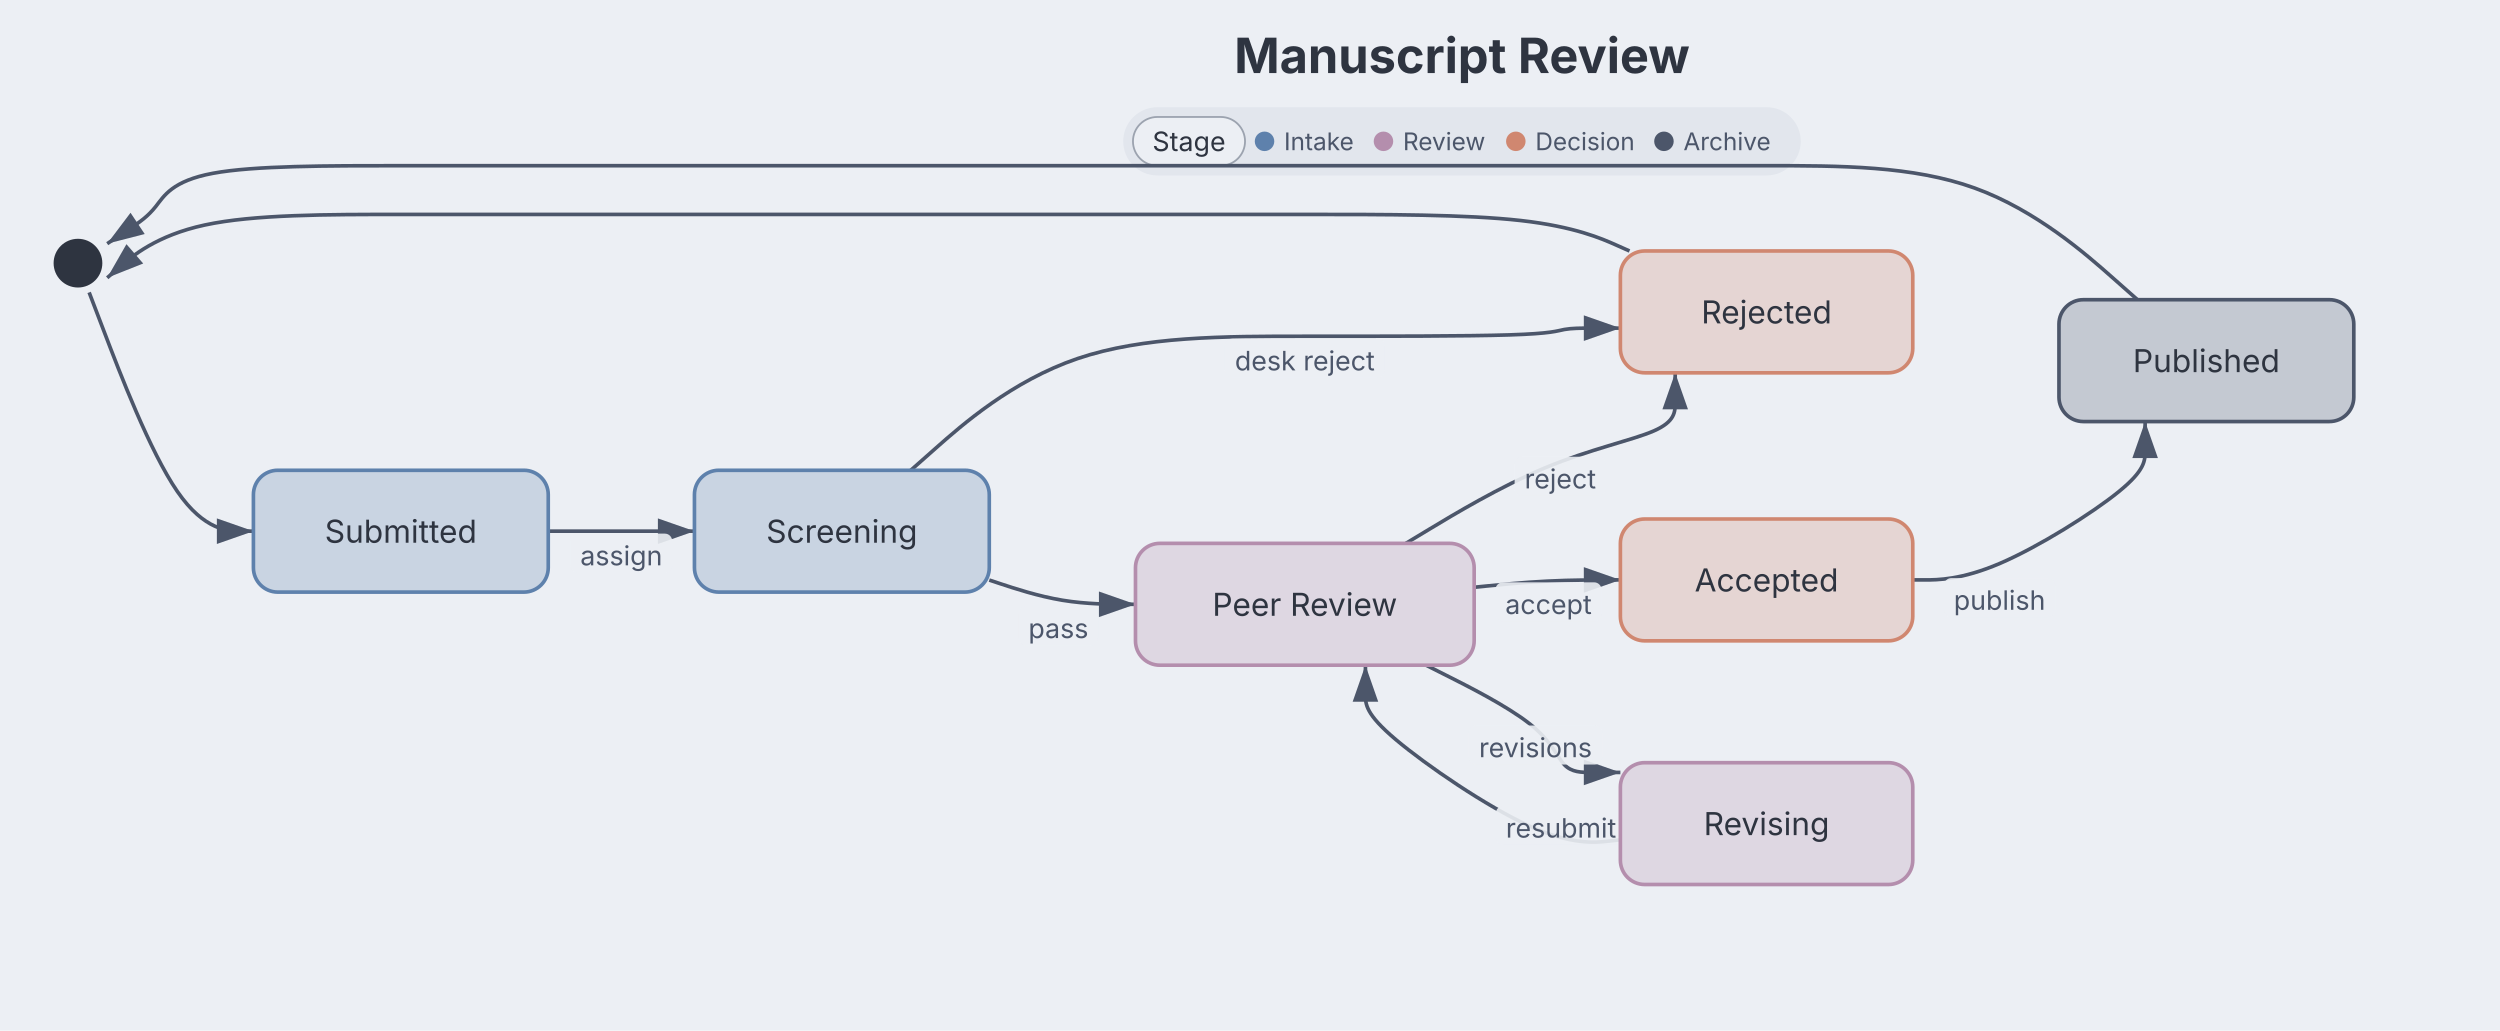
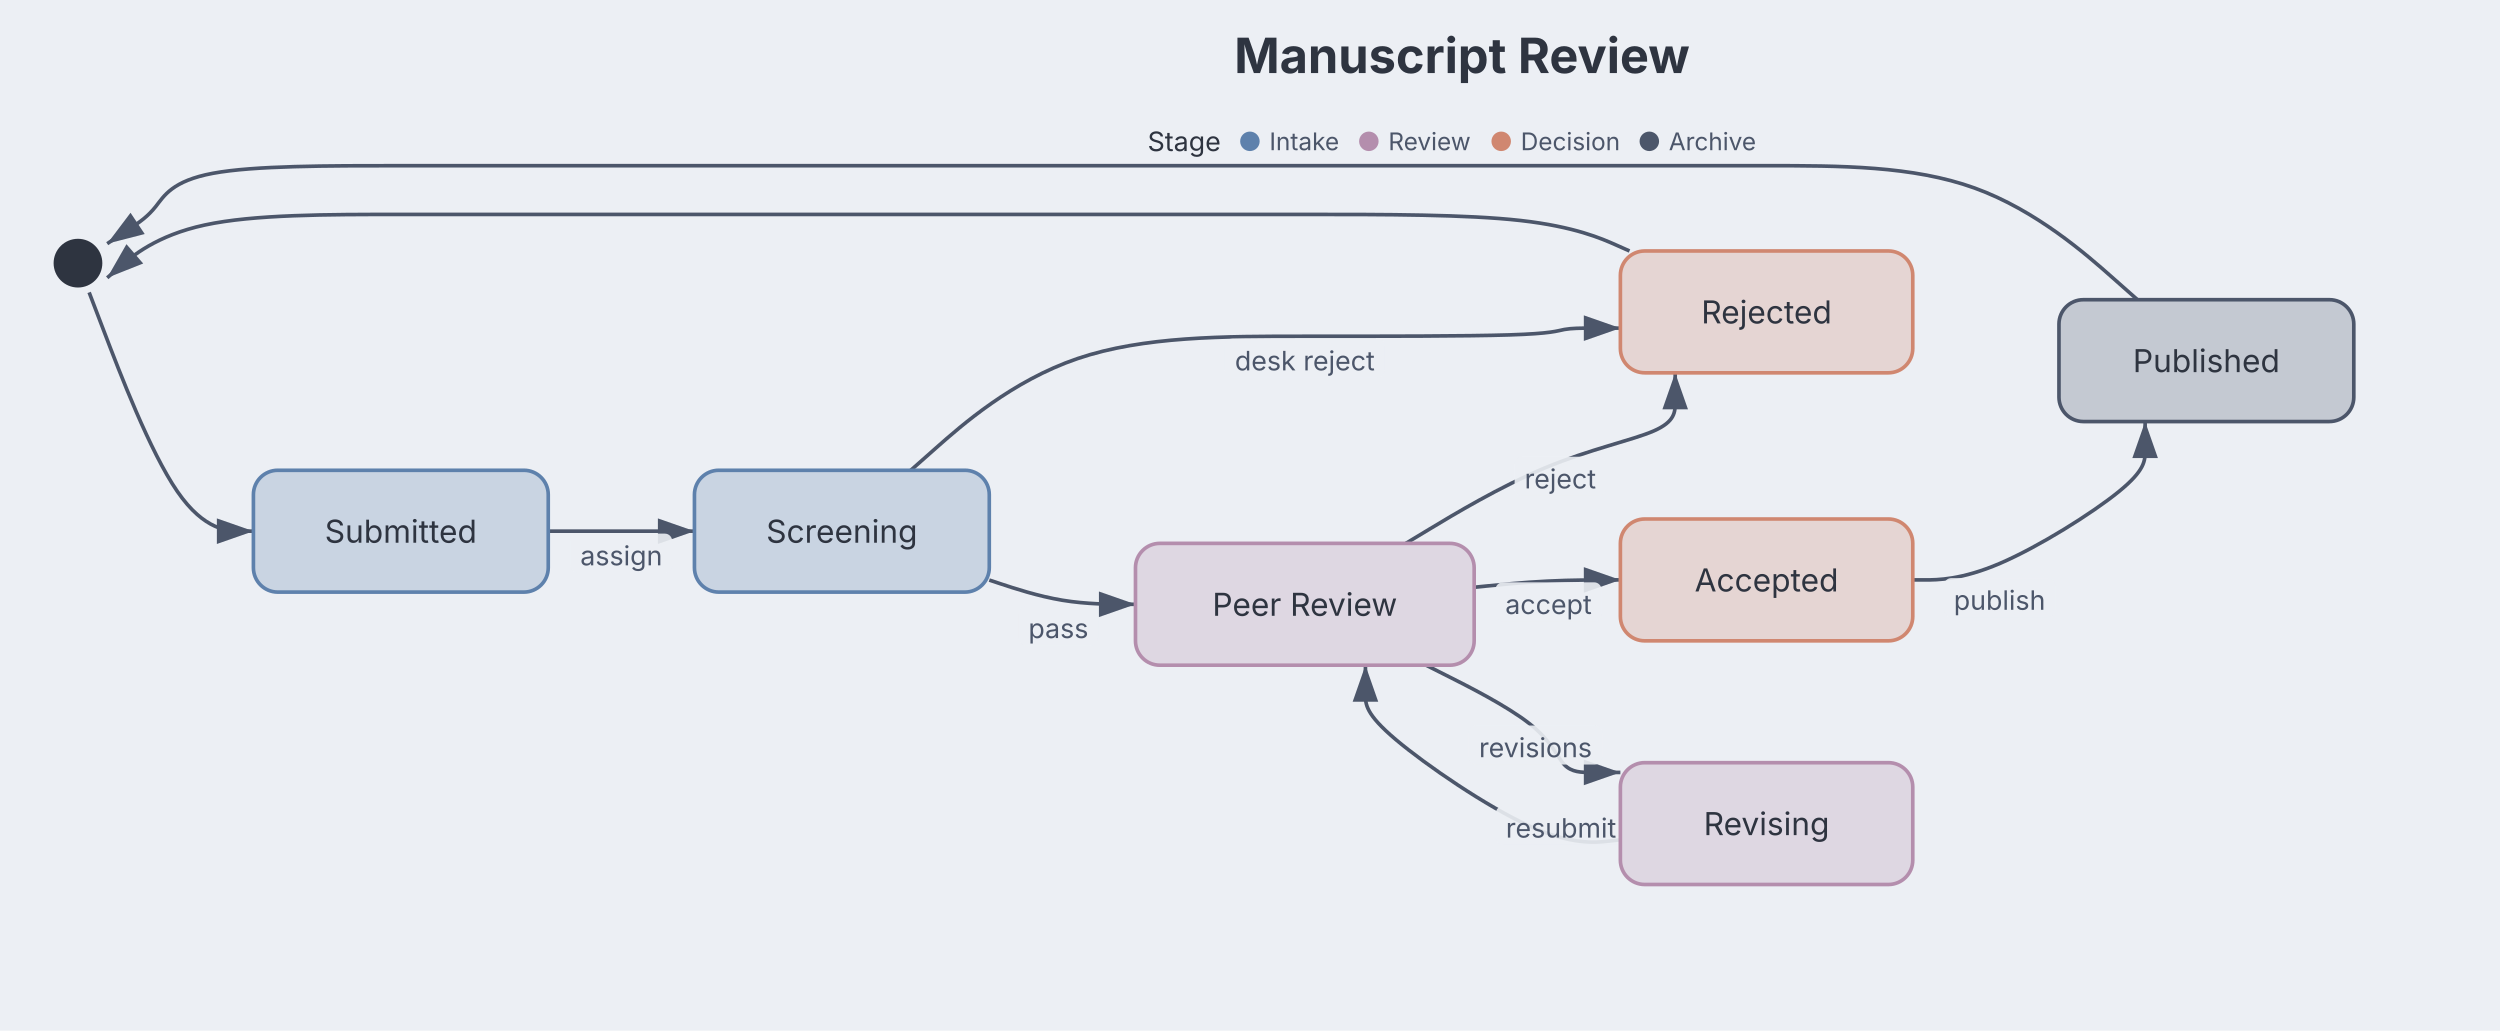
<svg xmlns="http://www.w3.org/2000/svg" aria-describedby="dgmo-desc-a11e77ed" role="img" aria-label="Manuscript Review — State diagram" width="1026" height="423" viewBox="0 0 1026 423" preserveAspectRatio="xMidYMin meet" style="font-family: Inter, system-ui, Avenir, Helvetica, Arial, sans-serif; background: rgb(236, 239, 244);">
  <style>.st-node:hover{filter:saturate(1.4) brightness(1.06)}.st-node{transition:filter .12s ease, opacity .12s ease}@media (hover:hover){svg:has(.st-node[data-node-id="pseudostate:[*]"]:hover) .st-edge-group:not([data-source="pseudostate:[*]"]):not([data-target="pseudostate:[*]"]){opacity:0.4}svg:has(.st-node[data-node-id="state:submitted"]:hover) .st-edge-group:not([data-source="state:submitted"]):not([data-target="state:submitted"]){opacity:0.4}svg:has(.st-node[data-node-id="state:screening"]:hover) .st-edge-group:not([data-source="state:screening"]):not([data-target="state:screening"]){opacity:0.4}svg:has(.st-node[data-node-id="state:rejected"]:hover) .st-edge-group:not([data-source="state:rejected"]):not([data-target="state:rejected"]){opacity:0.4}svg:has(.st-node[data-node-id="state:peer review"]:hover) .st-edge-group:not([data-source="state:peer review"]):not([data-target="state:peer review"]){opacity:0.4}svg:has(.st-node[data-node-id="state:revising"]:hover) .st-edge-group:not([data-source="state:revising"]):not([data-target="state:revising"]){opacity:0.4}svg:has(.st-node[data-node-id="state:accepted"]:hover) .st-edge-group:not([data-source="state:accepted"]):not([data-target="state:accepted"]){opacity:0.4}svg:has(.st-node[data-node-id="state:published"]:hover) .st-edge-group:not([data-source="state:published"]):not([data-target="state:published"]){opacity:0.4}svg:has([data-legend-entry="intake"]:hover) .st-node:not([data-tag-stage="intake"]){opacity:0.4}svg:has(.st-node[data-tag-stage="intake"]:hover):has([data-legend-entry="intake"]) [data-legend-entry]:not([data-legend-entry="intake"]){opacity:0.4}svg:has([data-legend-entry="decision"]:hover) .st-node:not([data-tag-stage="decision"]){opacity:0.4}svg:has(.st-node[data-tag-stage="decision"]:hover):has([data-legend-entry="decision"]) [data-legend-entry]:not([data-legend-entry="decision"]){opacity:0.4}svg:has([data-legend-entry="review"]:hover) .st-node:not([data-tag-stage="review"]){opacity:0.4}svg:has(.st-node[data-tag-stage="review"]:hover):has([data-legend-entry="review"]) [data-legend-entry]:not([data-legend-entry="review"]){opacity:0.4}svg:has([data-legend-entry="archive"]:hover) .st-node:not([data-tag-stage="archive"]){opacity:0.4}svg:has(.st-node[data-tag-stage="archive"]:hover):has([data-legend-entry="archive"]) [data-legend-entry]:not([data-legend-entry="archive"]){opacity:0.4}}</style>
  <rect class="dgmo-canvas-bg" x="0" y="0" width="1026" height="423" fill="#eceff4" />
  <defs>
    <marker id="st-arrow" viewBox="0 0 10 7" refX="10" refY="3.5" markerWidth="10" markerHeight="7" orient="auto">
      <polygon points="0,0 10,3.5 0,7" fill="#4c566a" />
    </marker>
  </defs>
  <text class="chart-title" x="600" y="30" text-anchor="middle" fill="#2e3440" font-size="20" font-weight="bold" style="cursor: default;" data-line-number="1">Manuscript Review</text>
  <g transform="translate(0, 44)">
    <g class="dgmo-legend" data-legend-title-relation="below-title" data-legend-capsule-addon-width="0" data-legend-active="stage">
-       <g transform="translate(460.9665,0)" data-legend-group="stage" style="cursor: pointer;" class="st-legend-group">
-         <rect width="278.067" height="28" rx="14" fill="#e2e6ed" />
-         <rect x="4" y="4" width="45.997" height="20" rx="10" fill="#eceff4" />
-         <rect x="4" y="4" width="45.997" height="20" rx="10" fill="none" stroke="#9ca3af" stroke-width="0.75" />
-         <text x="26.998" y="14" text-anchor="middle" dominant-baseline="central" font-size="11" font-weight="normal" fill="#2e3440" pointer-events="none" font-family="Inter, system-ui, Avenir, Helvetica, Arial, sans-serif">Stage</text>
-         <g data-legend-entry="intake" data-series-name="Intake" style="cursor: pointer;">
-           <rect data-legend-hit="" x="53.997" y="0" width="48.81" height="28" fill="transparent" />
-           <circle cx="57.997" cy="14" r="4" fill="#5e81ac" />
-           <text x="65.997" y="14" dominant-baseline="central" font-size="10" fill="#4c566a" font-family="Inter, system-ui, Avenir, Helvetica, Arial, sans-serif">Intake</text>
+       <g transform="translate(470.9665,0)" data-legend-group="stage" class="st-legend-group">
+         <text x="0" y="14" dominant-baseline="central" font-size="11" font-weight="normal" fill="#2e3440" font-family="Inter, system-ui, Avenir, Helvetica, Arial, sans-serif">Stage</text>
+         <g data-legend-entry="intake" data-series-name="Intake">
+           <rect data-legend-hit="" x="37.997" y="0" width="48.81" height="28" fill="transparent" />
+           <circle cx="41.997" cy="14" r="4" fill="#5e81ac" />
+           <text x="49.997" y="14" dominant-baseline="central" font-size="10" fill="#4c566a" font-family="Inter, system-ui, Avenir, Helvetica, Arial, sans-serif">Intake</text>
        </g>
-         <g data-legend-entry="review" data-series-name="Review" style="cursor: pointer;">
-           <rect data-legend-hit="" x="102.807" y="0" width="54.32" height="28" fill="transparent" />
-           <circle cx="106.807" cy="14" r="4" fill="#b48ead" />
-           <text x="114.807" y="14" dominant-baseline="central" font-size="10" fill="#4c566a" font-family="Inter, system-ui, Avenir, Helvetica, Arial, sans-serif">Review</text>
+         <g data-legend-entry="review" data-series-name="Review">
+           <rect data-legend-hit="" x="86.807" y="0" width="54.32" height="28" fill="transparent" />
+           <circle cx="90.807" cy="14" r="4" fill="#b48ead" />
+           <text x="98.807" y="14" dominant-baseline="central" font-size="10" fill="#4c566a" font-family="Inter, system-ui, Avenir, Helvetica, Arial, sans-serif">Review</text>
        </g>
-         <g data-legend-entry="decision" data-series-name="Decision" style="cursor: pointer;">
-           <rect data-legend-hit="" x="157.127" y="0" width="60.79" height="28" fill="transparent" />
-           <circle cx="161.127" cy="14" r="4" fill="#d08770" />
-           <text x="169.127" y="14" dominant-baseline="central" font-size="10" fill="#4c566a" font-family="Inter, system-ui, Avenir, Helvetica, Arial, sans-serif">Decision</text>
+         <g data-legend-entry="decision" data-series-name="Decision">
+           <rect data-legend-hit="" x="141.127" y="0" width="60.79" height="28" fill="transparent" />
+           <circle cx="145.127" cy="14" r="4" fill="#d08770" />
+           <text x="153.127" y="14" dominant-baseline="central" font-size="10" fill="#4c566a" font-family="Inter, system-ui, Avenir, Helvetica, Arial, sans-serif">Decision</text>
        </g>
-         <g data-legend-entry="archive" data-series-name="Archive" style="cursor: pointer;">
-           <rect data-legend-hit="" x="217.917" y="0" width="56.15" height="28" fill="transparent" />
-           <circle cx="221.917" cy="14" r="4" fill="#4c566a" />
-           <text x="229.917" y="14" dominant-baseline="central" font-size="10" fill="#4c566a" font-family="Inter, system-ui, Avenir, Helvetica, Arial, sans-serif">Archive</text>
+         <g data-legend-entry="archive" data-series-name="Archive">
+           <rect data-legend-hit="" x="201.917" y="0" width="56.15" height="28" fill="transparent" />
+           <circle cx="205.917" cy="14" r="4" fill="#4c566a" />
+           <text x="213.917" y="14" dominant-baseline="central" font-size="10" fill="#4c566a" font-family="Inter, system-ui, Avenir, Helvetica, Arial, sans-serif">Archive</text>
        </g>
      </g>
    </g>
  </g>
  <g transform="translate(20, 96) scale(1)">
    <g class="st-edge-group" data-line-number="15" data-source="pseudostate:[*]" data-target="state:submitted">
      <path d="M16.582,24L22.818,40.333C29.055,56.667,41.527,89.333,52.764,105.667C64,122,74,122,79,122L84,122" fill="none" stroke="#4c566a" stroke-width="1.5" marker-end="url(#st-arrow)" class="st-edge" />
    </g>
    <g class="st-edge-group" data-line-number="18" data-source="state:submitted" data-target="state:screening">
      <path d="M205,122L210,122C215,122,225,122,235,122C245,122,255,122,260,122L265,122" fill="none" stroke="#4c566a" stroke-width="1.5" marker-end="url(#st-arrow)" class="st-edge" />
      <rect x="214.148" y="123" width="41.704" height="16" rx="3" fill="#eceff4" opacity="0.9" class="st-edge-label-bg" />
      <text x="235" y="136" text-anchor="middle" fill="#4c566a" font-size="11" class="st-edge-label">assign</text>
    </g>
    <g class="st-edge-group" data-line-number="21" data-source="state:screening" data-target="state:rejected">
      <path d="M353.781,97L364.151,87.833C374.521,78.667,395.26,60.333,422.214,51.167C449.167,42,482.333,42,515.5,42C548.667,42,581.833,42,599.417,41.444C617,40.889,619,39.778,622,39.222C625,38.667,629,38.667,633,38.667C637,38.667,641,38.667,643,38.667L645,38.667" fill="none" stroke="#4c566a" stroke-width="1.5" marker-end="url(#st-arrow)" class="st-edge" />
      <rect x="482.707" y="43" width="65.585" height="16" rx="3" fill="#eceff4" opacity="0.9" class="st-edge-label-bg" />
      <text x="515.5" y="56" text-anchor="middle" fill="#4c566a" font-size="11" class="st-edge-label">desk reject</text>
    </g>
    <g class="st-edge-group" data-line-number="22" data-source="state:screening" data-target="state:peer review">
      <path d="M386,142.055L391,143.713C396,145.37,406,148.685,416,150.343C426,152,436,152,441,152L446,152" fill="none" stroke="#4c566a" stroke-width="1.5" marker-end="url(#st-arrow)" class="st-edge" />
      <rect x="398.1" y="152.865" width="32.53" height="16" rx="3" fill="#eceff4" opacity="0.9" class="st-edge-label-bg" />
      <text x="414.365" y="165.865" text-anchor="middle" fill="#4c566a" font-size="11" class="st-edge-label">pass</text>
    </g>
    <g class="st-edge-group" data-line-number="25" data-source="state:peer review" data-target="state:revising">
      <path d="M565.25,177L573.542,181.167C581.833,185.333,598.417,193.667,607.708,201C617,208.333,619,214.667,622,217.833C625,221,629,221,633,221C637,221,641,221,643,221L645,221" fill="none" stroke="#4c566a" stroke-width="1.5" marker-end="url(#st-arrow)" class="st-edge" />
      <rect x="582.783" y="201.756" width="54.772" height="16" rx="3" fill="#eceff4" opacity="0.9" class="st-edge-label-bg" />
      <text x="610.169" y="214.756" text-anchor="middle" fill="#4c566a" font-size="11" class="st-edge-label">revisions</text>
    </g>
    <g class="st-edge-group" data-line-number="26" data-source="state:peer review" data-target="state:accepted">
      <path d="M585,145.015L590,144.513C595,144.01,605,143.005,615,142.503C625,142,635,142,640,142L645,142" fill="none" stroke="#4c566a" stroke-width="1.5" marker-end="url(#st-arrow)" class="st-edge" />
      <rect x="593.759" y="142.987" width="43.486" height="16" rx="3" fill="#eceff4" opacity="0.9" class="st-edge-label-bg" />
      <text x="615.502" y="155.987" text-anchor="middle" fill="#4c566a" font-size="11" class="st-edge-label">accept</text>
    </g>
    <g class="st-edge-group" data-line-number="27" data-source="state:peer review" data-target="state:rejected">
      <path d="M556.958,127L566.632,121.167C576.306,115.333,595.653,103.667,614.076,96C632.5,88.333,650,84.667,658.75,80.833C667.5,77,667.5,73,667.5,69C667.5,65,667.5,61,667.5,59L667.5,57" fill="none" stroke="#4c566a" stroke-width="1.5" marker-end="url(#st-arrow)" class="st-edge" />
      <rect x="601.599" y="91.449" width="37.502" height="16" rx="3" fill="#eceff4" opacity="0.9" class="st-edge-label-bg" />
      <text x="620.35" y="104.449" text-anchor="middle" fill="#4c566a" font-size="11" class="st-edge-label">reject</text>
    </g>
    <g class="st-edge-group" data-line-number="30" data-source="state:revising" data-target="state:peer review">
      <path d="M645,248.667L640,249.222C635,249.778,625,250.889,607.563,242.944C590.125,235,565.25,218,552.813,207.5C540.375,197,540.375,193,540.375,189C540.375,185,540.375,181,540.375,179L540.375,177" fill="none" stroke="#4c566a" stroke-width="1.5" marker-end="url(#st-arrow)" class="st-edge" />
      <rect x="593.909" y="234.75" width="53.485" height="16" rx="3" fill="#eceff4" opacity="0.9" class="st-edge-label-bg" />
      <text x="620.651" y="247.75" text-anchor="middle" fill="#4c566a" font-size="11" class="st-edge-label">resubmit</text>
    </g>
    <g class="st-edge-group" data-line-number="33" data-source="state:accepted" data-target="state:published">
      <path d="M765,142L770,142C775,142,785,142,800.894,135.167C816.787,128.333,838.574,114.667,849.468,105.833C860.361,97,860.361,93,860.361,89C860.361,85,860.361,81,860.361,79L860.361,77" fill="none" stroke="#4c566a" stroke-width="1.5" marker-end="url(#st-arrow)" class="st-edge" />
      <rect x="777.833" y="141.263" width="45.598" height="16" rx="3" fill="#eceff4" opacity="0.9" class="st-edge-label-bg" />
      <text x="800.632" y="154.263" text-anchor="middle" fill="#4c566a" font-size="11" class="st-edge-label">publish</text>
    </g>
    <g class="st-edge-group" data-line-number="39" data-source="state:published" data-target="pseudostate:[*]">
      <path d="M857.219,27L846.849,17.833C836.479,8.667,815.74,-9.667,790.37,-18.833C765,-28,735,-28,705,-28C675,-28,645,-28,613.417,-28C581.833,-28,548.667,-28,515.5,-28C482.333,-28,449.167,-28,417.5,-28C385.833,-28,355.667,-28,325.5,-28C295.333,-28,265.167,-28,235,-28C204.833,-28,174.667,-28,144.5,-28C114.333,-28,84.167,-28,67.412,-24.885C50.656,-21.771,47.313,-15.542,43.977,-11.318C40.641,-7.094,37.313,-4.875,33.985,-2.656C30.656,-0.438,27.328,1.781,25.664,2.891L24,4" fill="none" stroke="#4c566a" stroke-width="1.5" marker-end="url(#st-arrow)" class="st-edge" />
    </g>
    <g class="st-edge-group" data-line-number="40" data-source="state:rejected" data-target="pseudostate:[*]">
      <path d="M648.75,7L643.125,4.5C637.5,2,626.25,-3,604.042,-5.5C581.833,-8,548.667,-8,515.5,-8C482.333,-8,449.167,-8,417.5,-8C385.833,-8,355.667,-8,325.5,-8C295.333,-8,265.167,-8,235,-8C204.833,-8,174.667,-8,144.5,-8C114.333,-8,84.167,-8,64.083,-3.667C44,0.667,34,9.333,29,13.667L24,18" fill="none" stroke="#4c566a" stroke-width="1.5" marker-end="url(#st-arrow)" class="st-edge" />
    </g>
    <g transform="translate(12, 12)" class="st-node" data-line-number="15" data-node-id="pseudostate:[*]" style="cursor: pointer;">
      <circle cx="0" cy="0" r="10" fill="#2e3440" stroke="none" />
    </g>
    <g transform="translate(144.5, 122)" class="st-node" data-line-number="17" data-node-id="state:submitted" style="cursor: pointer;" data-tag-stage="intake">
      <rect x="-60.5" y="-25" width="121" height="50" rx="10" ry="10" fill="#c9d4e2" stroke="#5e81ac" stroke-width="1.5" />
      <text x="0" y="0" text-anchor="middle" dominant-baseline="central" fill="#2e3440" font-size="13">Submitted</text>
    </g>
    <g transform="translate(325.5, 122)" class="st-node" data-line-number="20" data-node-id="state:screening" style="cursor: pointer;" data-tag-stage="intake">
      <rect x="-60.5" y="-25" width="121" height="50" rx="10" ry="10" fill="#c9d4e2" stroke="#5e81ac" stroke-width="1.5" />
      <text x="0" y="0" text-anchor="middle" dominant-baseline="central" fill="#2e3440" font-size="13">Screening</text>
    </g>
    <g transform="translate(705, 32)" class="st-node" data-line-number="35" data-node-id="state:rejected" style="cursor: pointer;" data-tag-stage="decision">
      <rect x="-60" y="-25" width="120" height="50" rx="10" ry="10" fill="#e5d5d3" stroke="#d08770" stroke-width="1.5" />
      <text x="0" y="0" text-anchor="middle" dominant-baseline="central" fill="#2e3440" font-size="13">Rejected</text>
    </g>
    <g transform="translate(515.5, 152)" class="st-node" data-line-number="24" data-node-id="state:peer review" style="cursor: pointer;" data-tag-stage="review">
      <rect x="-69.5" y="-25" width="139" height="50" rx="10" ry="10" fill="#ded7e2" stroke="#b48ead" stroke-width="1.5" />
      <text x="0" y="0" text-anchor="middle" dominant-baseline="central" fill="#2e3440" font-size="13">Peer Review</text>
    </g>
    <g transform="translate(705, 242)" class="st-node" data-line-number="29" data-node-id="state:revising" style="cursor: pointer;" data-tag-stage="review">
      <rect x="-60" y="-25" width="120" height="50" rx="10" ry="10" fill="#ded7e2" stroke="#b48ead" stroke-width="1.5" />
      <text x="0" y="0" text-anchor="middle" dominant-baseline="central" fill="#2e3440" font-size="13">Revising</text>
    </g>
    <g transform="translate(705, 142)" class="st-node" data-line-number="32" data-node-id="state:accepted" style="cursor: pointer;" data-tag-stage="decision">
      <rect x="-60" y="-25" width="120" height="50" rx="10" ry="10" fill="#e5d5d3" stroke="#d08770" stroke-width="1.5" />
      <text x="0" y="0" text-anchor="middle" dominant-baseline="central" fill="#2e3440" font-size="13">Accepted</text>
    </g>
    <g transform="translate(885.5, 52)" class="st-node" data-line-number="37" data-node-id="state:published" style="cursor: pointer;" data-tag-stage="archive">
      <rect x="-60.5" y="-25" width="121" height="50" rx="10" ry="10" fill="#c4c9d2" stroke="#4c566a" stroke-width="1.5" />
      <text x="0" y="0" text-anchor="middle" dominant-baseline="central" fill="#2e3440" font-size="13">Published</text>
    </g>
  </g>
</svg>
